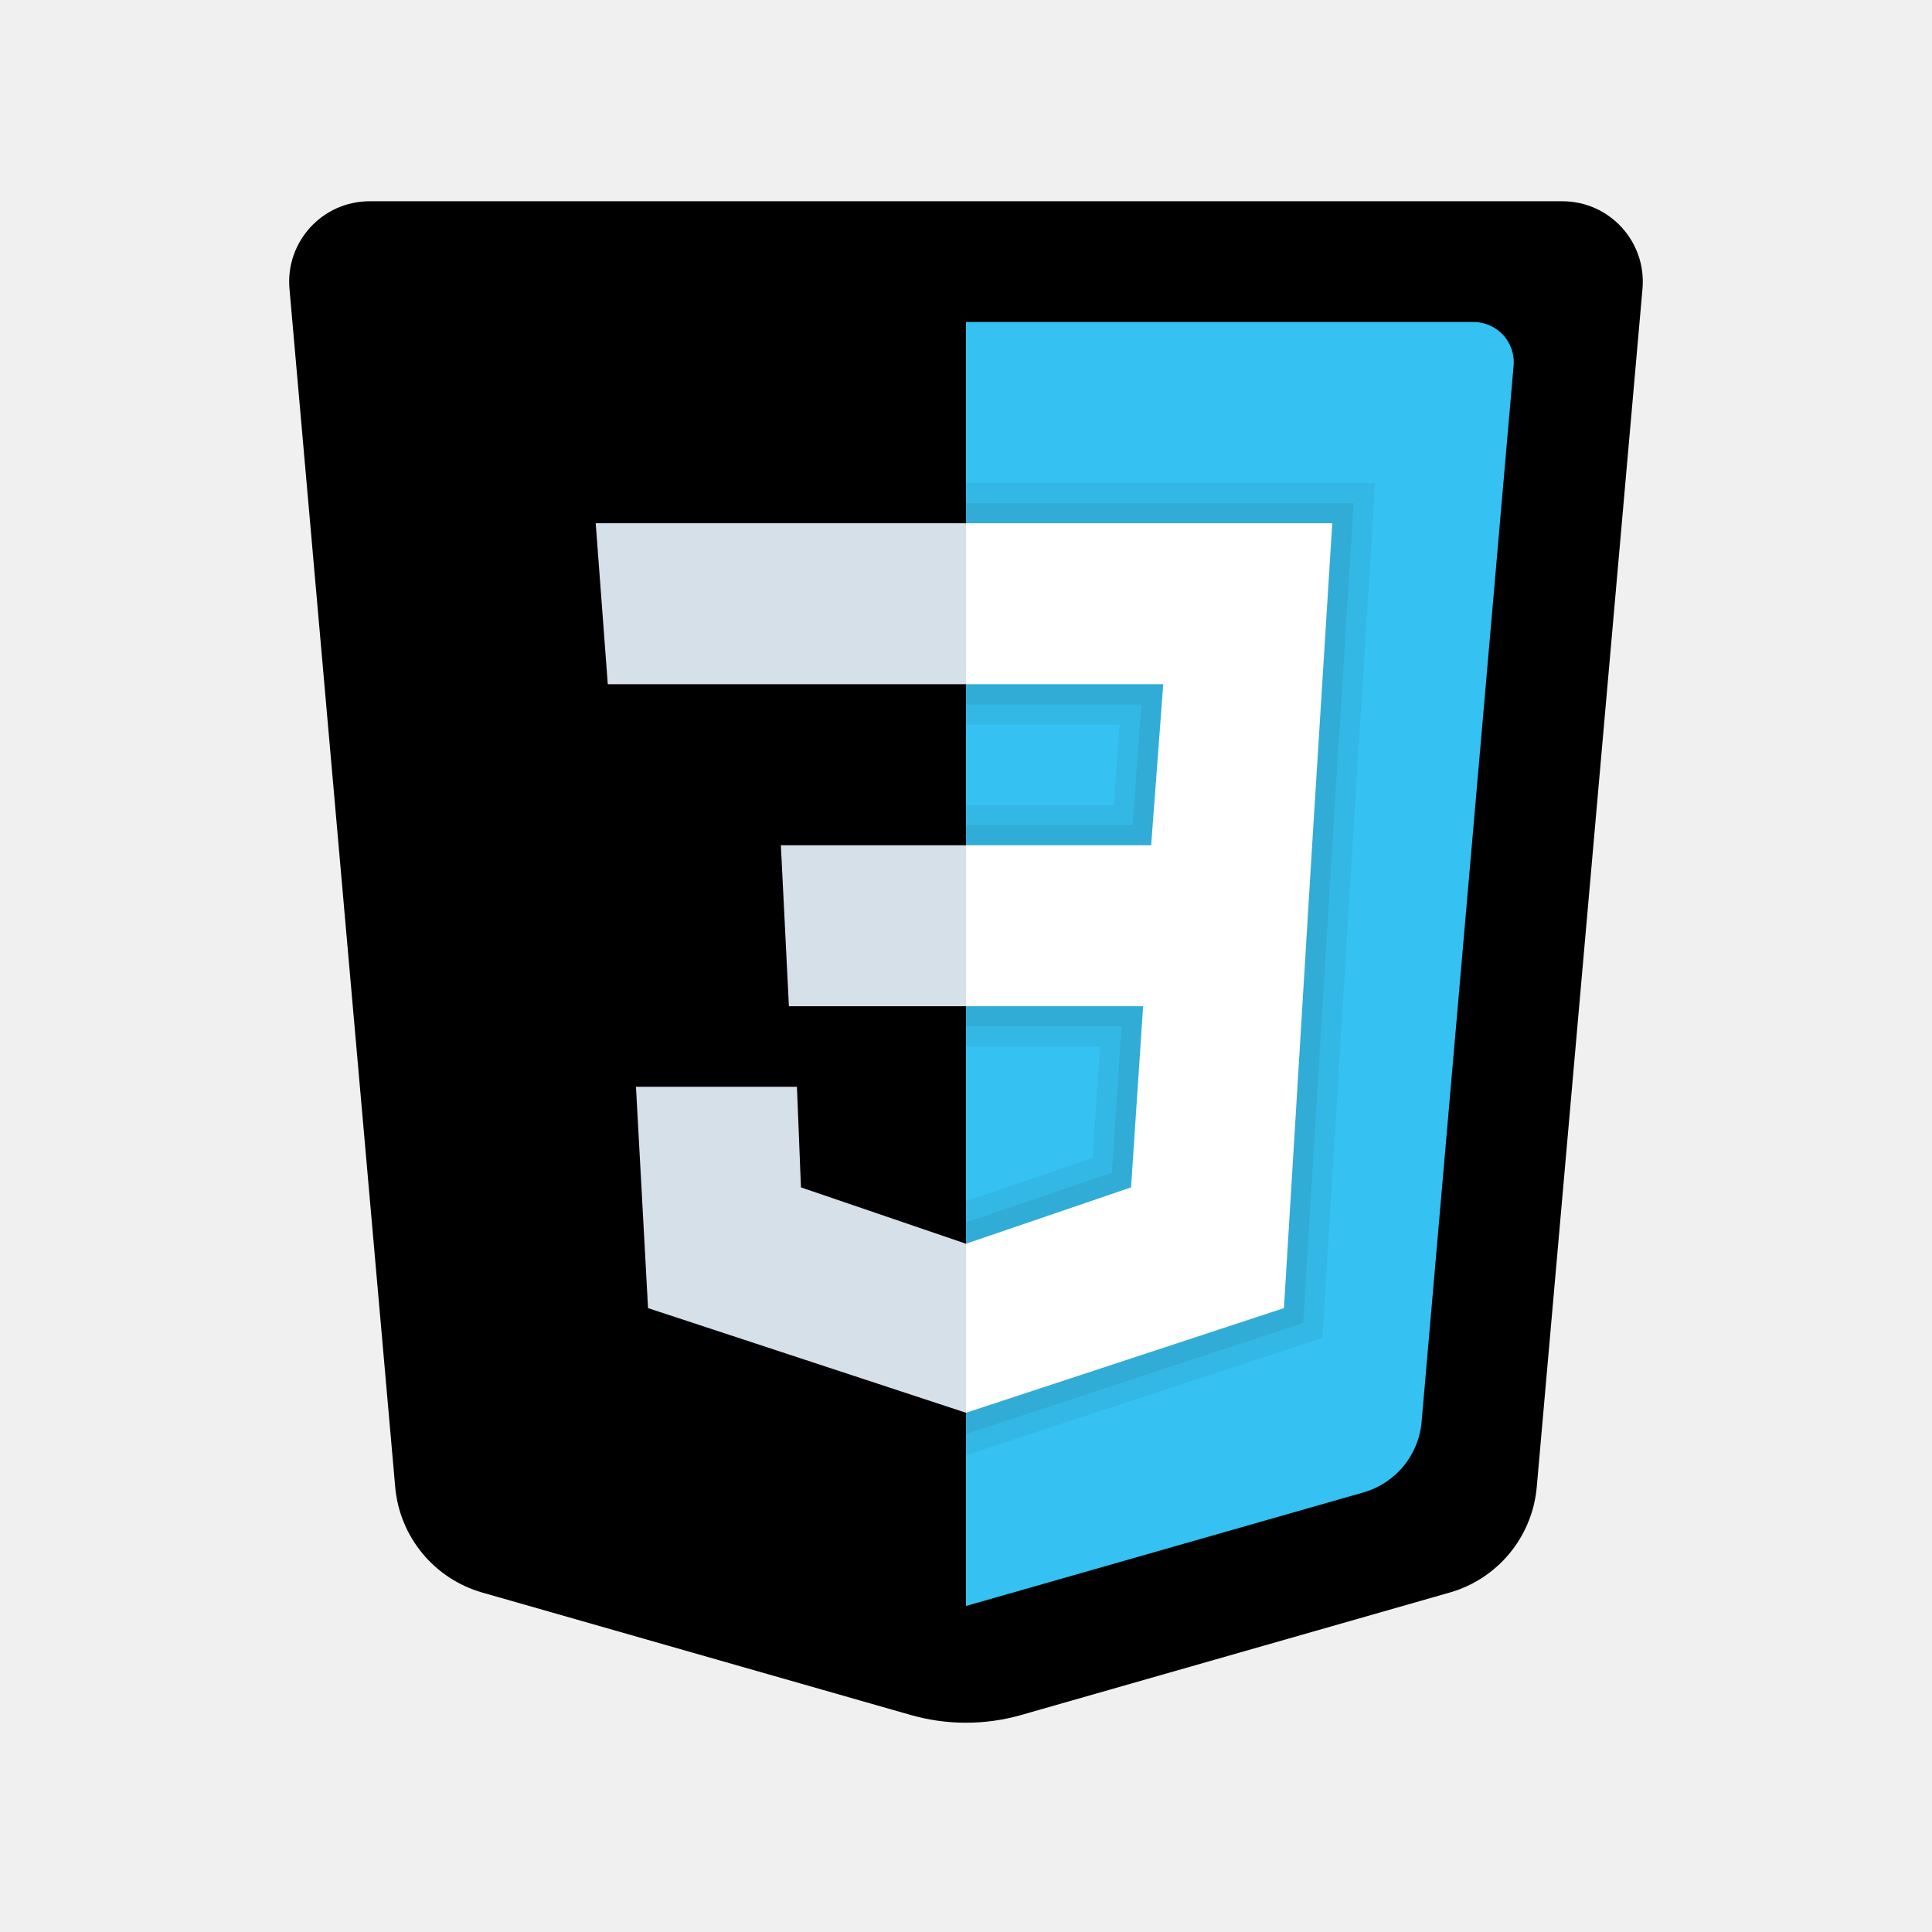
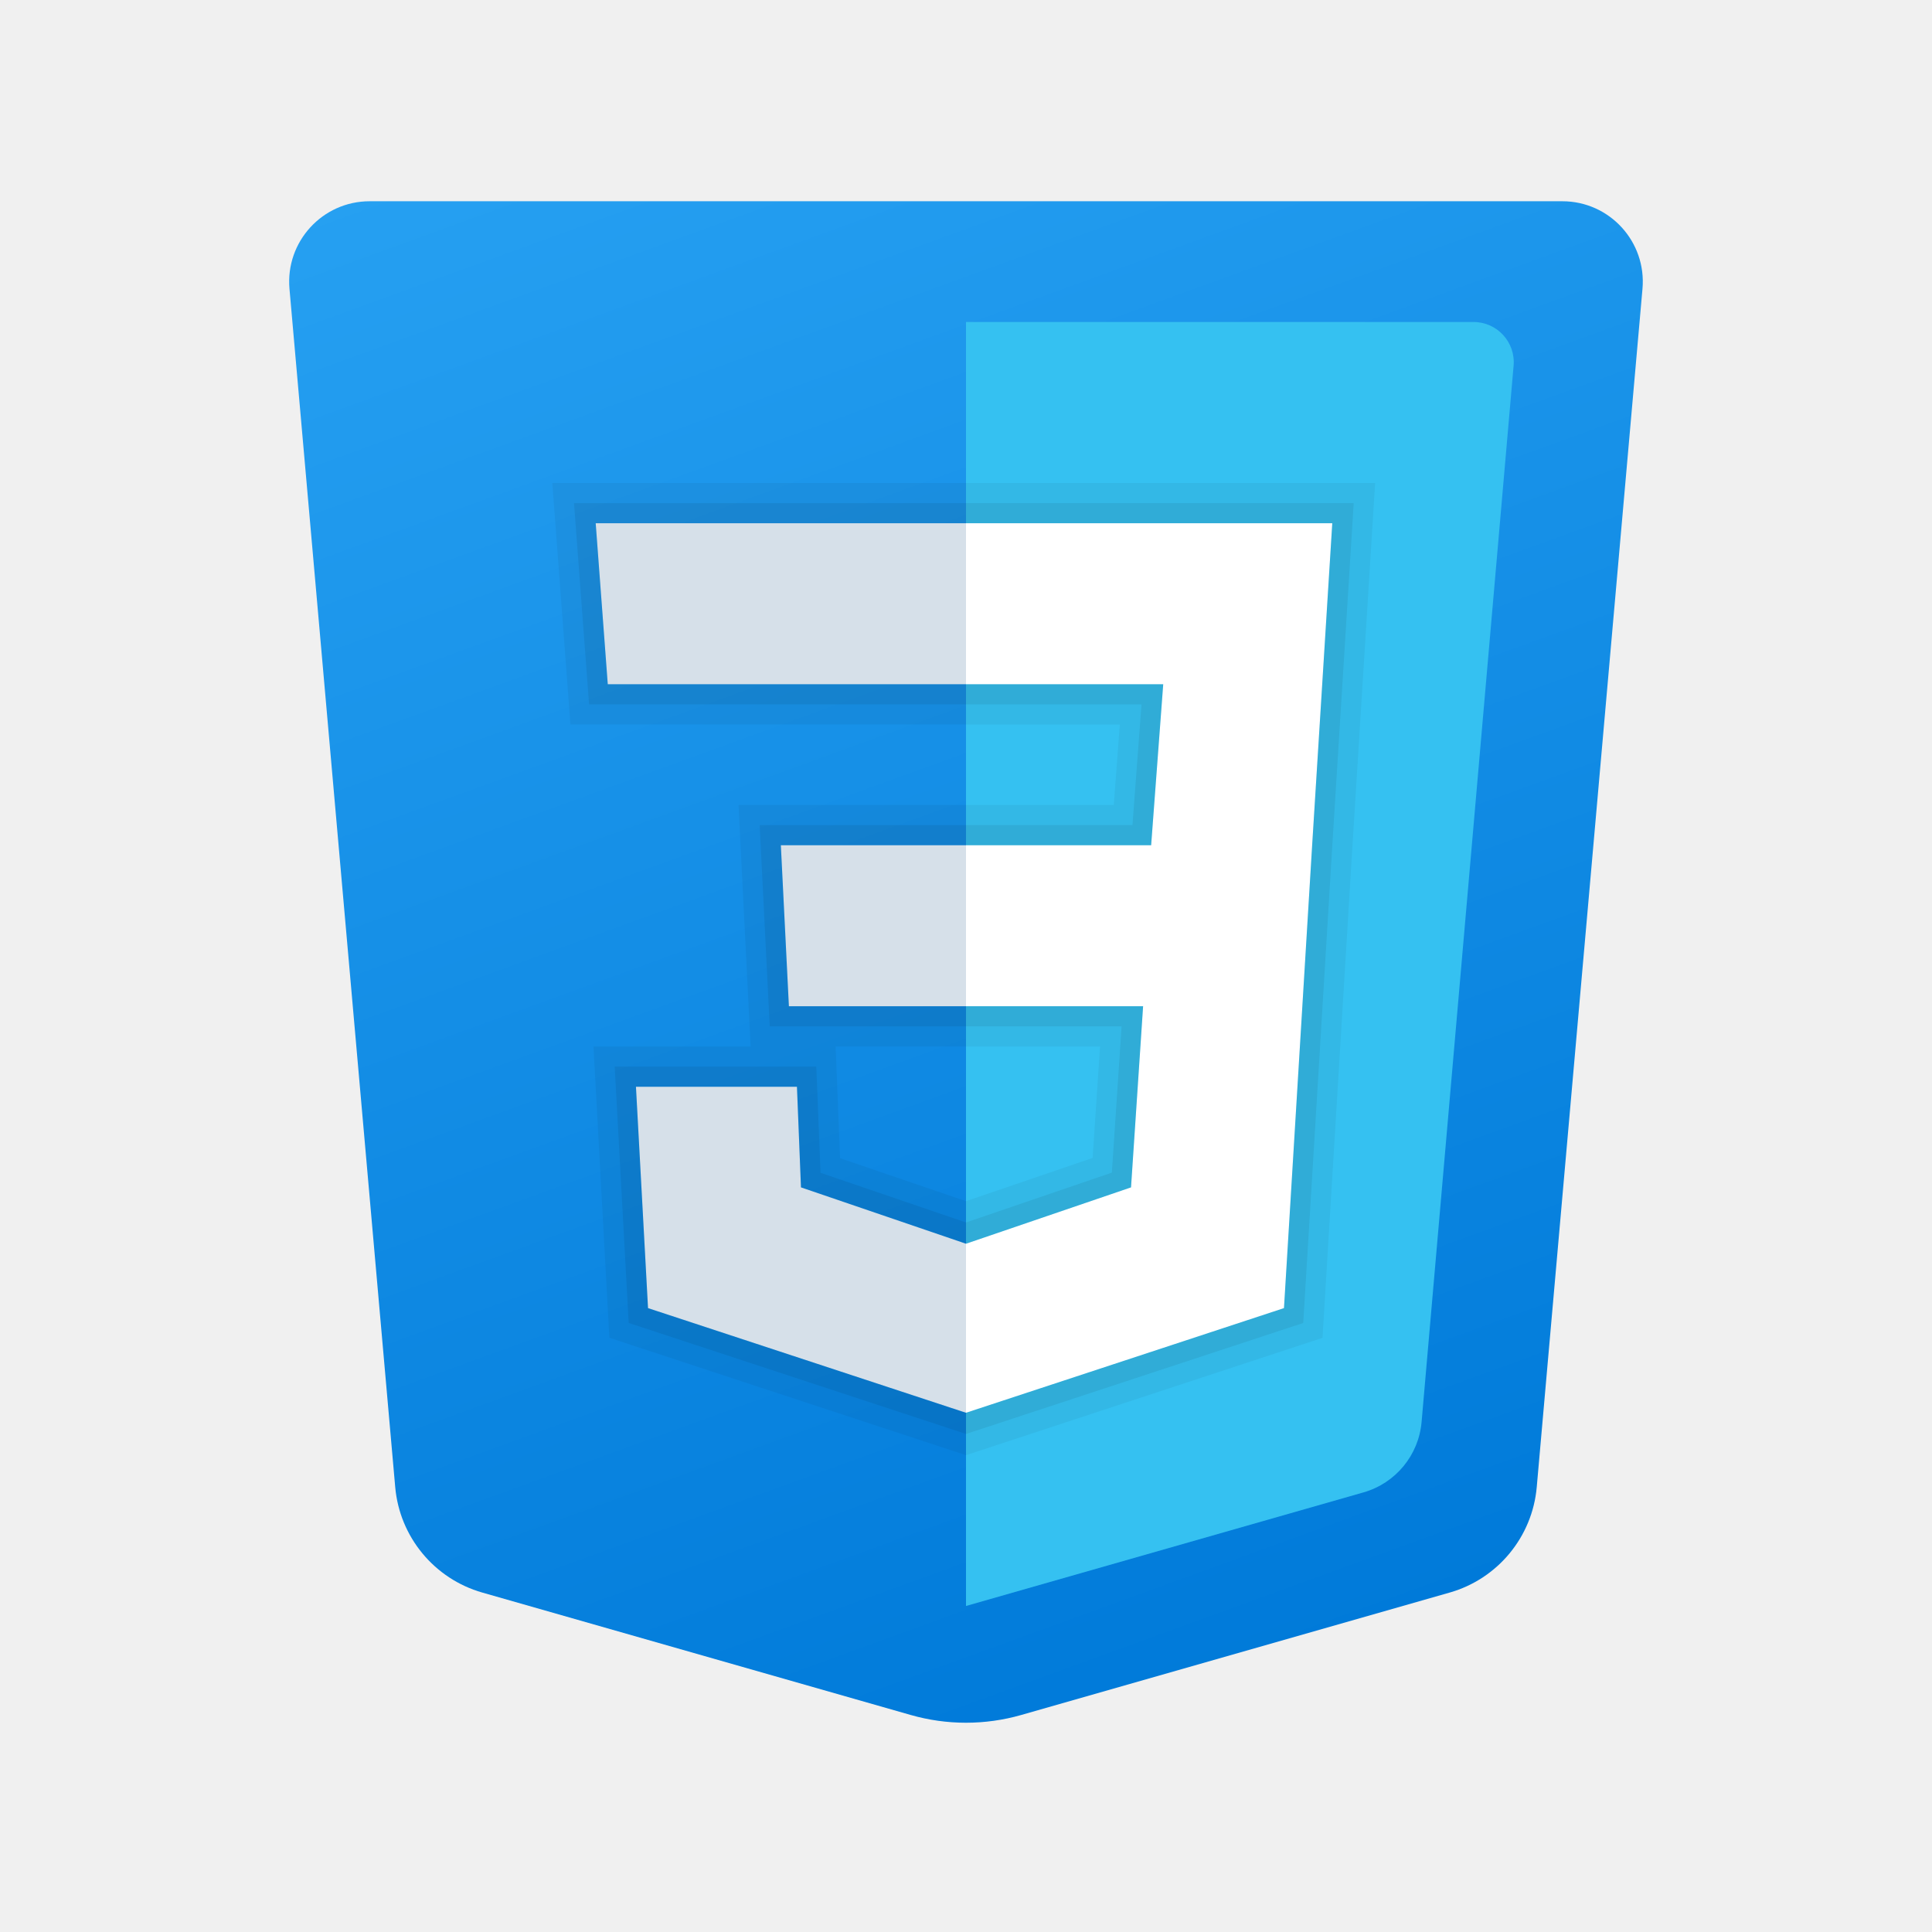
<svg xmlns="http://www.w3.org/2000/svg" viewBox="0 0 48 48" width="48px" height="48px">
  <linearGradient id="TQDriqswrKwPOniLrPT12a" x1="16.33" x2="32.293" y1="-2.748" y2="41.109" gradientUnits="userSpaceOnUse">
-     <stop offset="0" stopColor="#2aa4f4" />
-     <stop offset="1" stopColor="#007ad9" />
+     <stop offset="0" stop-color="#2aa4f4" />
+     <stop offset="1" stop-color="#007ad9" />
  </linearGradient>
  <path fill="url(#TQDriqswrKwPOniLrPT12a)" d="M7.192,7.176l2.627,29.77c0.109,1.237,0.97,2.28,2.164,2.621l10.643,3.041 c0.898,0.257,1.849,0.257,2.747,0l10.643-3.041c1.194-0.341,2.055-1.383,2.164-2.621l2.627-29.77C40.911,6.006,39.99,5,38.816,5 H9.184C8.01,5,7.089,6.006,7.192,7.176z" />
  <path fill="#35c1f1" d="M24,8v31.9l9.876-2.822c0.797-0.228,1.371-0.924,1.443-1.749l2.286-26.242 C37.656,8.502,37.196,8,36.609,8H24z" />
  <path fill="#fff" d="M33.1,13H24v4h4.9l-0.3,4H24v4h4.4l-0.3,4.5L24,30.9v4.2l7.9-2.6L32.6,21l0,0L33.1,13z" />
  <path fill="#d6e0e9" d="M24,13v4h-8.9l-0.3-4H24z M19.4,21l0.2,4H24v-4H19.4z M19.8,27h-4l0.3,5.5l7.9,2.6v-4.2l-4.1-1.4 L19.8,27z" />
  <path d="M33.1,13l-0.5,8l-0.7,11.5L24,35.1l-7.9-2.6L15.8,27h4l0.1,2.5l4.1,1.4l4.1-1.4l0.3-4.5H24h-4.4l-0.2-4H24h4.6l0.3-4H24 h-8.9l-0.3-4H24H33.1 M34.164,12H33.1H24h-9.2h-1.078l0.081,1.075l0.3,4L14.172,18H15.1H24h3.822l-0.15,2H24h-4.6h-1.051 l0.052,1.05l0.2,4L18.649,26H15.8h-1.056l0.058,1.054l0.3,5.5l0.037,0.682l0.649,0.214l7.9,2.6L24,36.153l0.313-0.103l7.9-2.6 l0.644-0.212l0.041-0.677l0.7-11.5l0.5-7.998L34.164,12L34.164,12z M20.761,26H24h3.331l-0.185,2.769L24,29.843l-3.128-1.068 l-0.073-1.815L20.761,26L20.761,26z" opacity=".05" />
  <path d="M33.1,13l-0.5,8l-0.7,11.5L24,35.1l-7.9-2.6L15.8,27h4l0.1,2.5l4.1,1.4l4.1-1.4l0.3-4.5H24h-4.4l-0.2-4H24h4.6l0.3-4H24 h-8.9l-0.3-4H24H33.1 M33.632,12.5H33.1H24h-9.2h-0.539l0.04,0.537l0.3,4l0.035,0.463H15.1H24h4.361l-0.225,3H24h-4.6h-0.526 l0.026,0.525l0.2,4l0.024,0.475H19.6H24h3.866l-0.242,3.634L24,30.372l-3.614-1.234L20.3,26.98L20.28,26.5H19.8h-4h-0.528 l0.029,0.527l0.3,5.5l0.019,0.341l0.324,0.107l7.9,2.6L24,35.626l0.156-0.051l7.9-2.6l0.322-0.106l0.021-0.339l0.7-11.5l0.5-7.999 L33.632,12.5L33.632,12.5z" opacity=".07" />
</svg>
